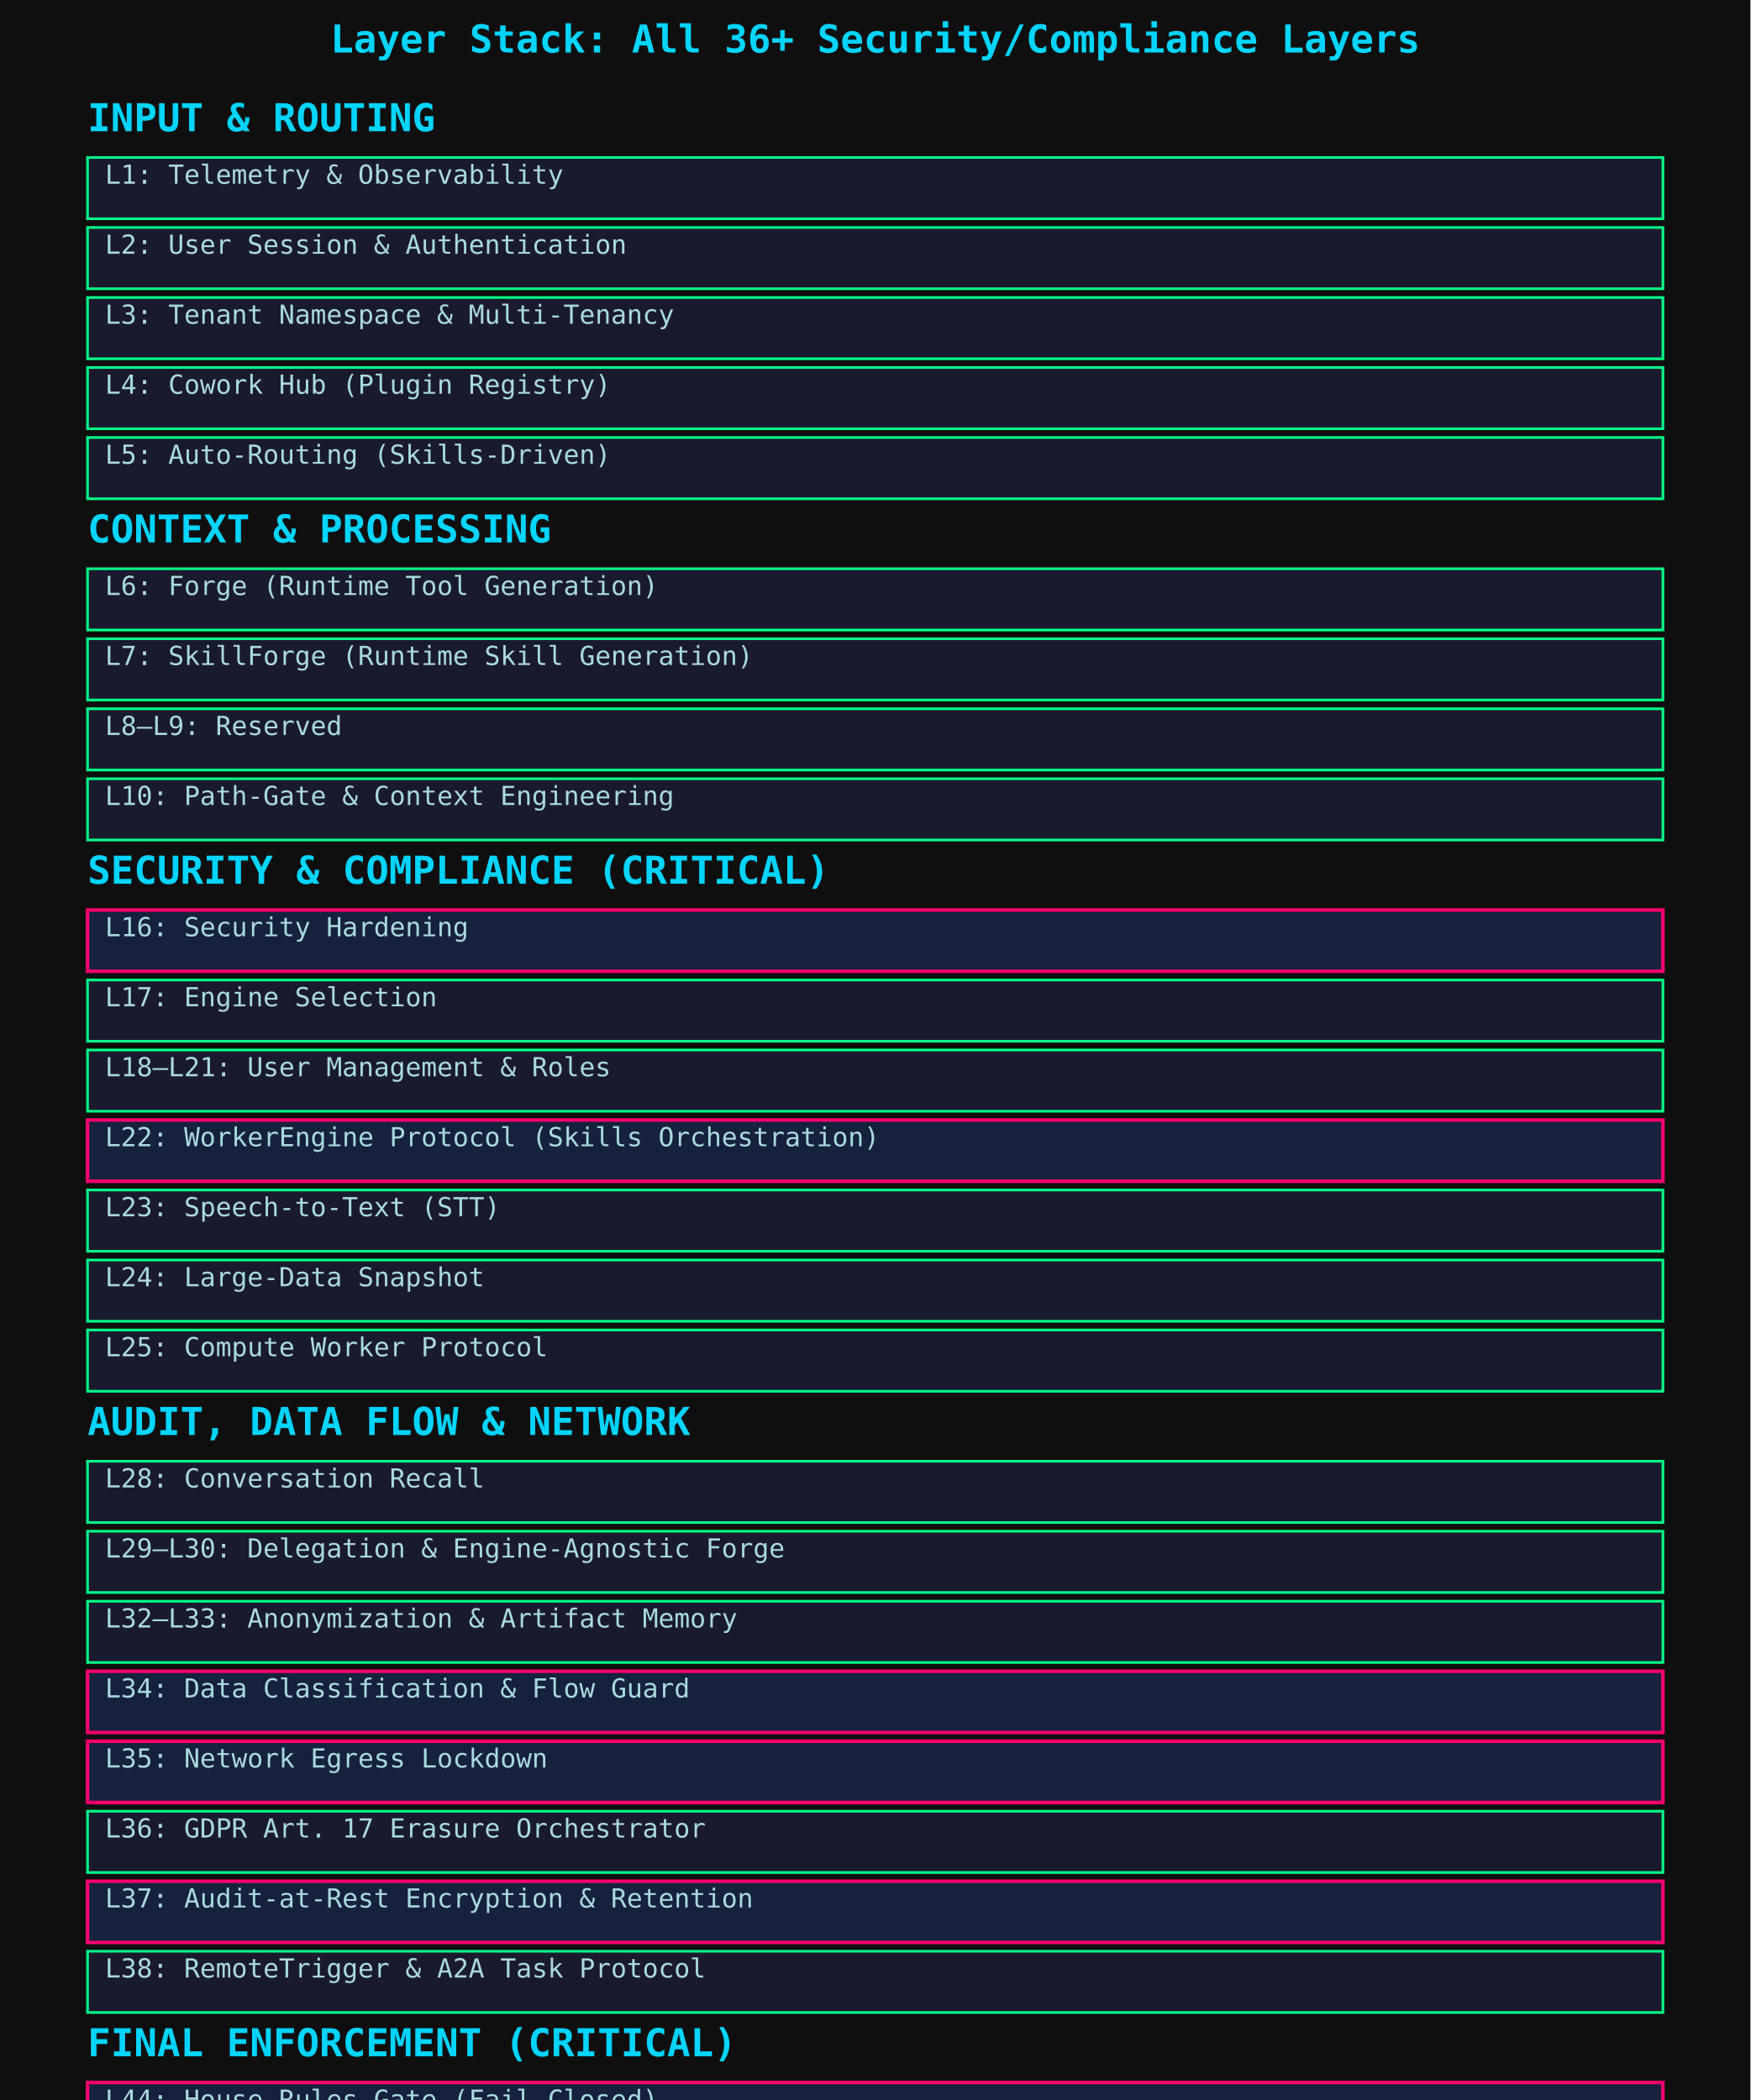
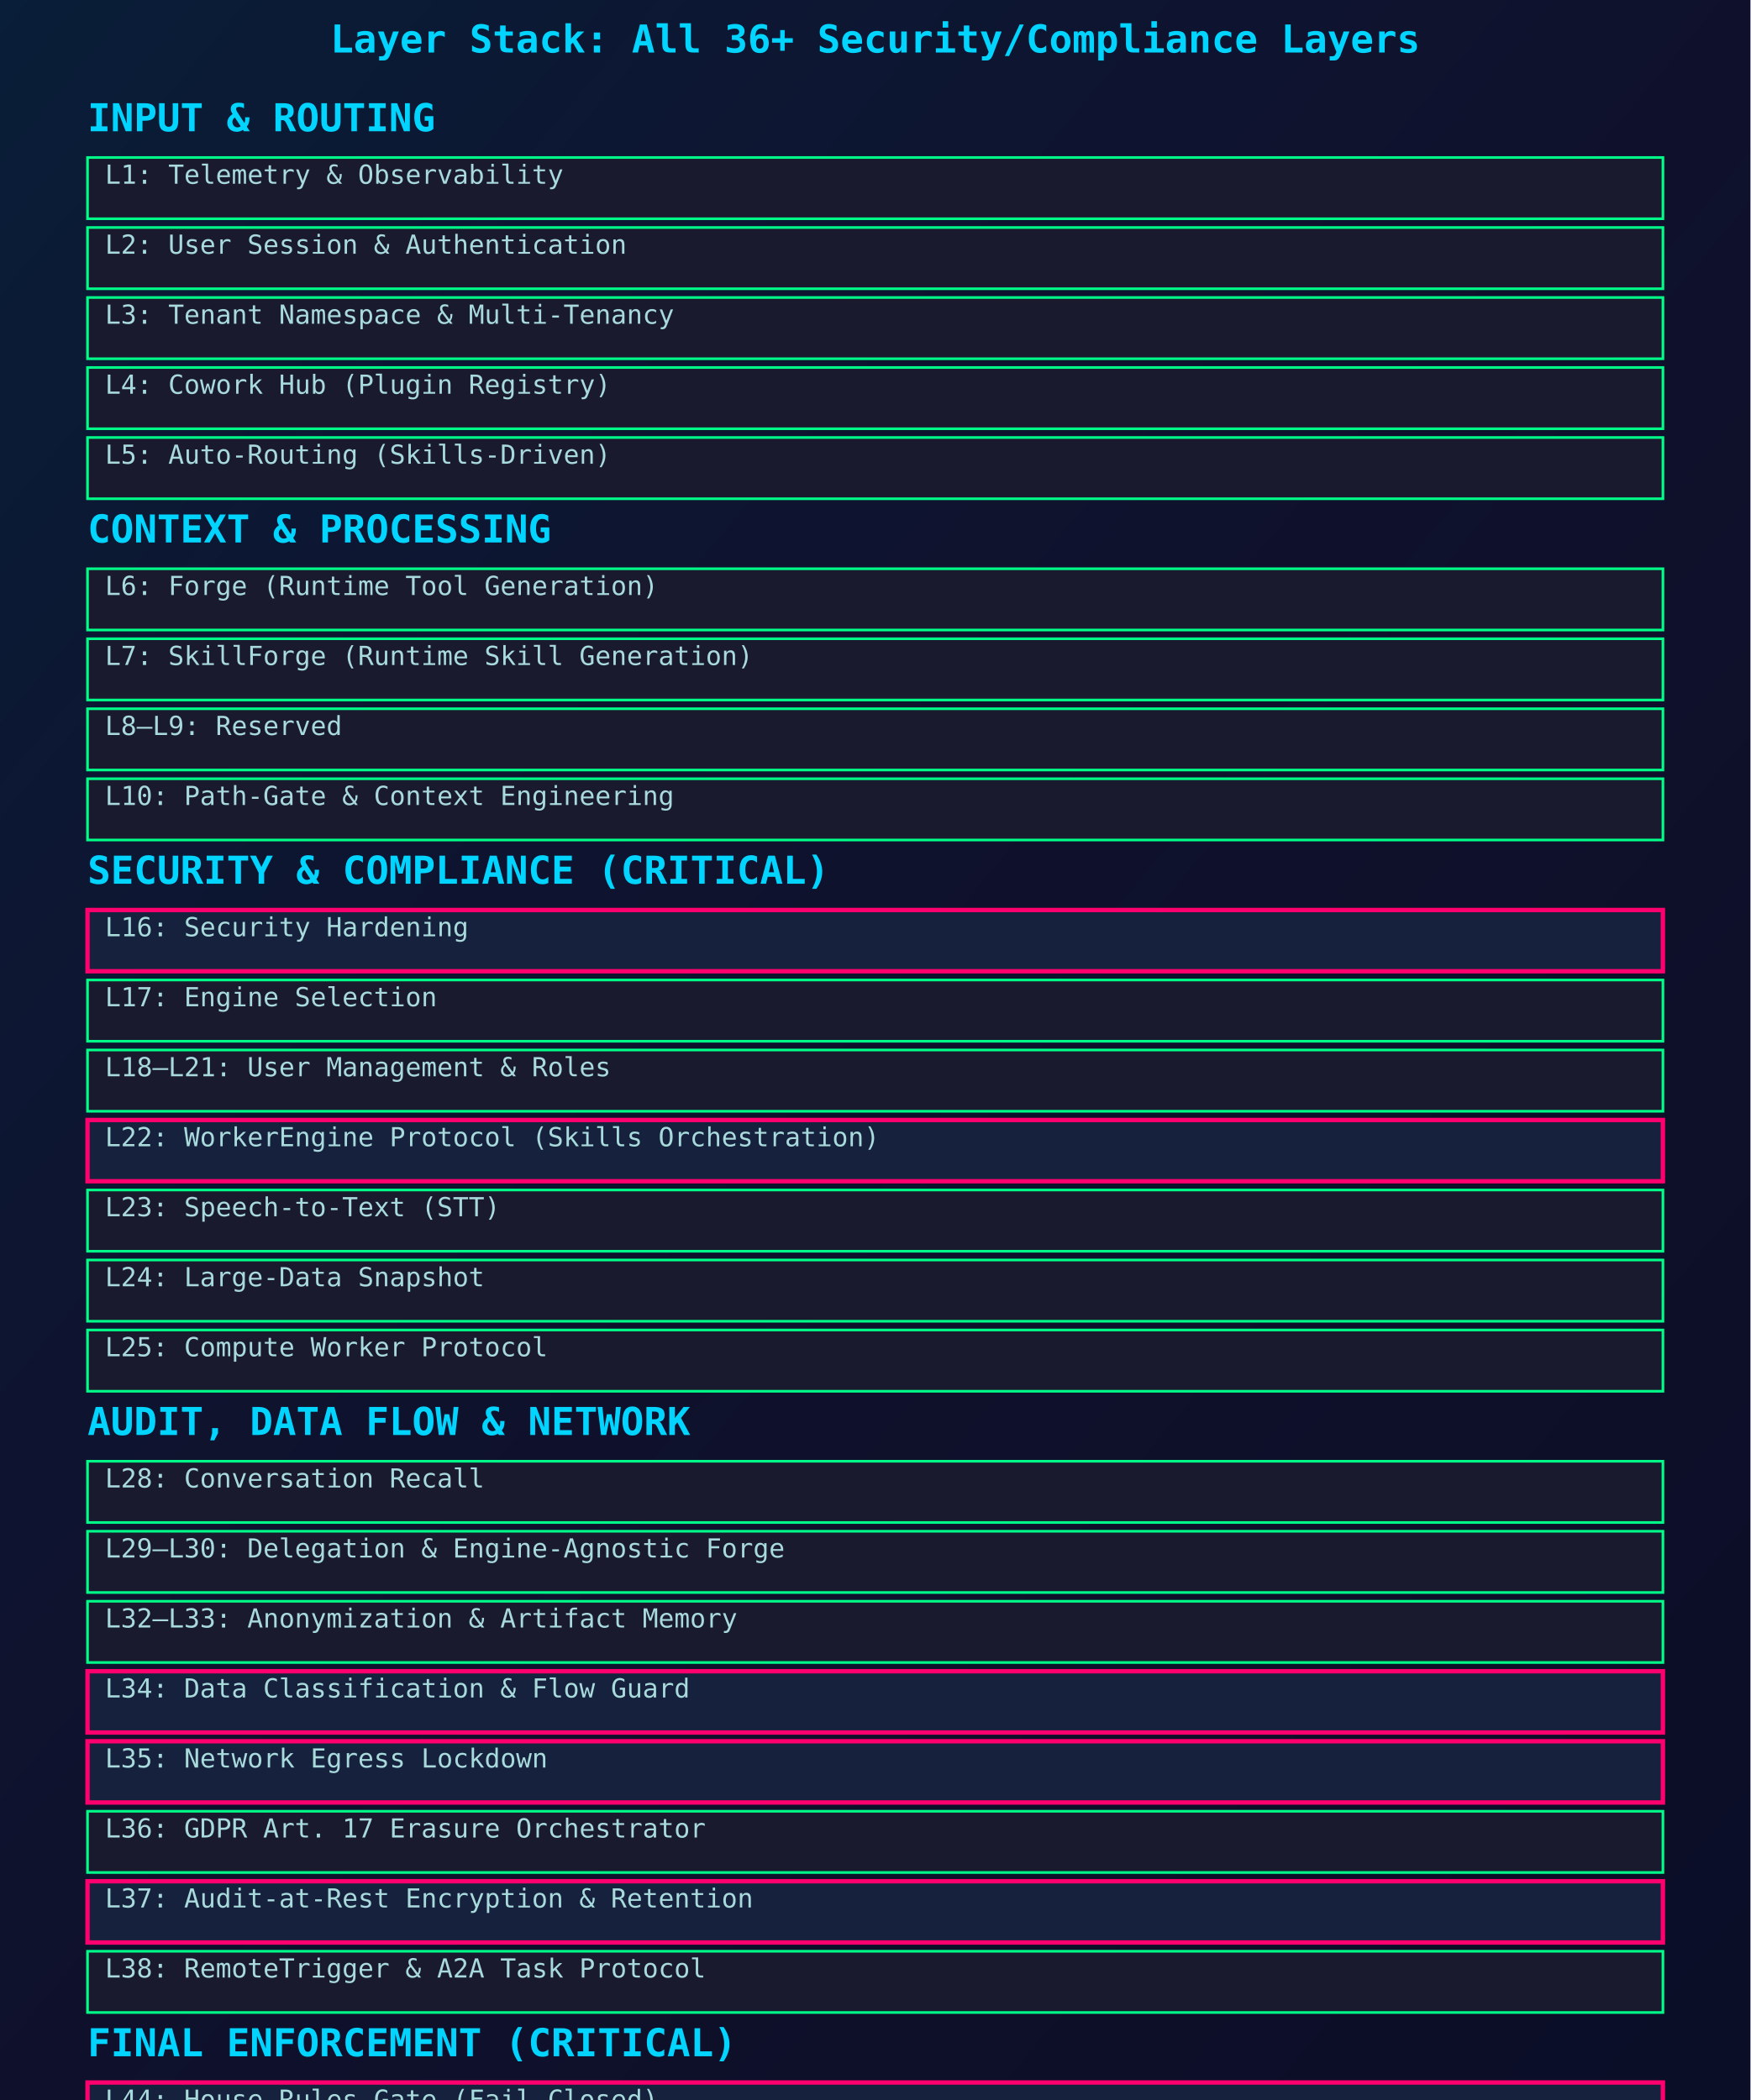
<svg xmlns="http://www.w3.org/2000/svg" viewBox="0 0 1000 1200">
  <defs>
+     <linearGradient id="grad" x1="0%" y1="0%" x2="100%" y2="100%">
+       <stop offset="0%" style="stop-color:#00d4ff;stop-opacity:0.08" />
+       <stop offset="100%" style="stop-color:#ff006e;stop-opacity:0" />
+     </linearGradient>
    <style>
-       .bg { fill: #0f0f0f; }
+       .bg { fill: #0a0e27; }
      .title { font-size: 22px; font-weight: bold; fill: #00d4ff; font-family: monospace; }
      .layer { fill: #1a1a2e; stroke: #00ff88; stroke-width: 1.5; }
-       .layer-critical { fill: #16213e; stroke: #ff006e; stroke-width: 2; }
+       .layer-critical { fill: #16213e; stroke: #ff006e; stroke-width: 2.5; }
      .label { font-size: 15px; fill: #a8dadc; font-family: monospace; }
      .desc { font-size: 13px; fill: #888; font-family: monospace; }
      .divider { stroke: #444; stroke-width: 1; }
    </style>
  </defs>
  <rect class="bg" width="1000" height="1200" />
+   <rect x="0" y="0" width="1000" height="1200" fill="url(#grad)" />
  <text x="500" y="30" class="title" text-anchor="middle">Layer Stack: All 36+ Security/Compliance Layers</text>
  <text x="50" y="75" class="title" fill="#ffd700">INPUT &amp; ROUTING</text>
  <rect class="layer" x="50" y="90" width="900" height="35" />
  <text x="60" y="105" class="label">L1: Telemetry &amp; Observability</text>
  <rect class="layer" x="50" y="130" width="900" height="35" />
  <text x="60" y="145" class="label">L2: User Session &amp; Authentication</text>
  <rect class="layer" x="50" y="170" width="900" height="35" />
  <text x="60" y="185" class="label">L3: Tenant Namespace &amp; Multi-Tenancy</text>
  <rect class="layer" x="50" y="210" width="900" height="35" />
  <text x="60" y="225" class="label">L4: Cowork Hub (Plugin Registry)</text>
  <rect class="layer" x="50" y="250" width="900" height="35" />
  <text x="60" y="265" class="label" fill="#ffd700">L5: Auto-Routing (Skills-Driven)</text>
  <text x="50" y="310" class="title" fill="#ffd700">CONTEXT &amp; PROCESSING</text>
  <rect class="layer" x="50" y="325" width="900" height="35" />
  <text x="60" y="340" class="label">L6: Forge (Runtime Tool Generation)</text>
  <rect class="layer" x="50" y="365" width="900" height="35" />
  <text x="60" y="380" class="label">L7: SkillForge (Runtime Skill Generation)</text>
  <rect class="layer" x="50" y="405" width="900" height="35" />
  <text x="60" y="420" class="label">L8–L9: Reserved</text>
  <rect class="layer" x="50" y="445" width="900" height="35" />
  <text x="60" y="460" class="label" fill="#ffd700">L10: Path-Gate &amp; Context Engineering</text>
  <text x="50" y="505" class="title" fill="#ff006e">SECURITY &amp; COMPLIANCE (CRITICAL)</text>
  <rect class="layer-critical" x="50" y="520" width="900" height="35" />
  <text x="60" y="535" class="label">L16: Security Hardening</text>
  <rect class="layer" x="50" y="560" width="900" height="35" />
  <text x="60" y="575" class="label">L17: Engine Selection</text>
  <rect class="layer" x="50" y="600" width="900" height="35" />
  <text x="60" y="615" class="label">L18–L21: User Management &amp; Roles</text>
  <rect class="layer-critical" x="50" y="640" width="900" height="35" />
  <text x="60" y="655" class="label" fill="#ffd700">L22: WorkerEngine Protocol (Skills Orchestration)</text>
  <rect class="layer" x="50" y="680" width="900" height="35" />
  <text x="60" y="695" class="label">L23: Speech-to-Text (STT)</text>
  <rect class="layer" x="50" y="720" width="900" height="35" />
  <text x="60" y="735" class="label">L24: Large-Data Snapshot</text>
  <rect class="layer" x="50" y="760" width="900" height="35" />
  <text x="60" y="775" class="label">L25: Compute Worker Protocol</text>
  <text x="50" y="820" class="title" fill="#ffd700">AUDIT, DATA FLOW &amp; NETWORK</text>
  <rect class="layer" x="50" y="835" width="900" height="35" />
  <text x="60" y="850" class="label">L28: Conversation Recall</text>
  <rect class="layer" x="50" y="875" width="900" height="35" />
  <text x="60" y="890" class="label">L29–L30: Delegation &amp; Engine-Agnostic Forge</text>
  <rect class="layer" x="50" y="915" width="900" height="35" />
  <text x="60" y="930" class="label">L32–L33: Anonymization &amp; Artifact Memory</text>
  <rect class="layer-critical" x="50" y="955" width="900" height="35" />
  <text x="60" y="970" class="label" fill="#ffd700">L34: Data Classification &amp; Flow Guard</text>
  <rect class="layer-critical" x="50" y="995" width="900" height="35" />
  <text x="60" y="1010" class="label">L35: Network Egress Lockdown</text>
  <rect class="layer" x="50" y="1035" width="900" height="35" />
  <text x="60" y="1050" class="label">L36: GDPR Art. 17 Erasure Orchestrator</text>
  <rect class="layer-critical" x="50" y="1075" width="900" height="35" />
  <text x="60" y="1090" class="label">L37: Audit-at-Rest Encryption &amp; Retention</text>
  <rect class="layer" x="50" y="1115" width="900" height="35" />
  <text x="60" y="1130" class="label">L38: RemoteTrigger &amp; A2A Task Protocol</text>
  <text x="50" y="1175" class="title" fill="#ff006e">FINAL ENFORCEMENT (CRITICAL)</text>
  <rect class="layer-critical" x="50" y="1190" width="900" height="35" />
  <text x="60" y="1205" class="label">L44: House-Rules Gate (Fail-Closed)</text>
</svg>
